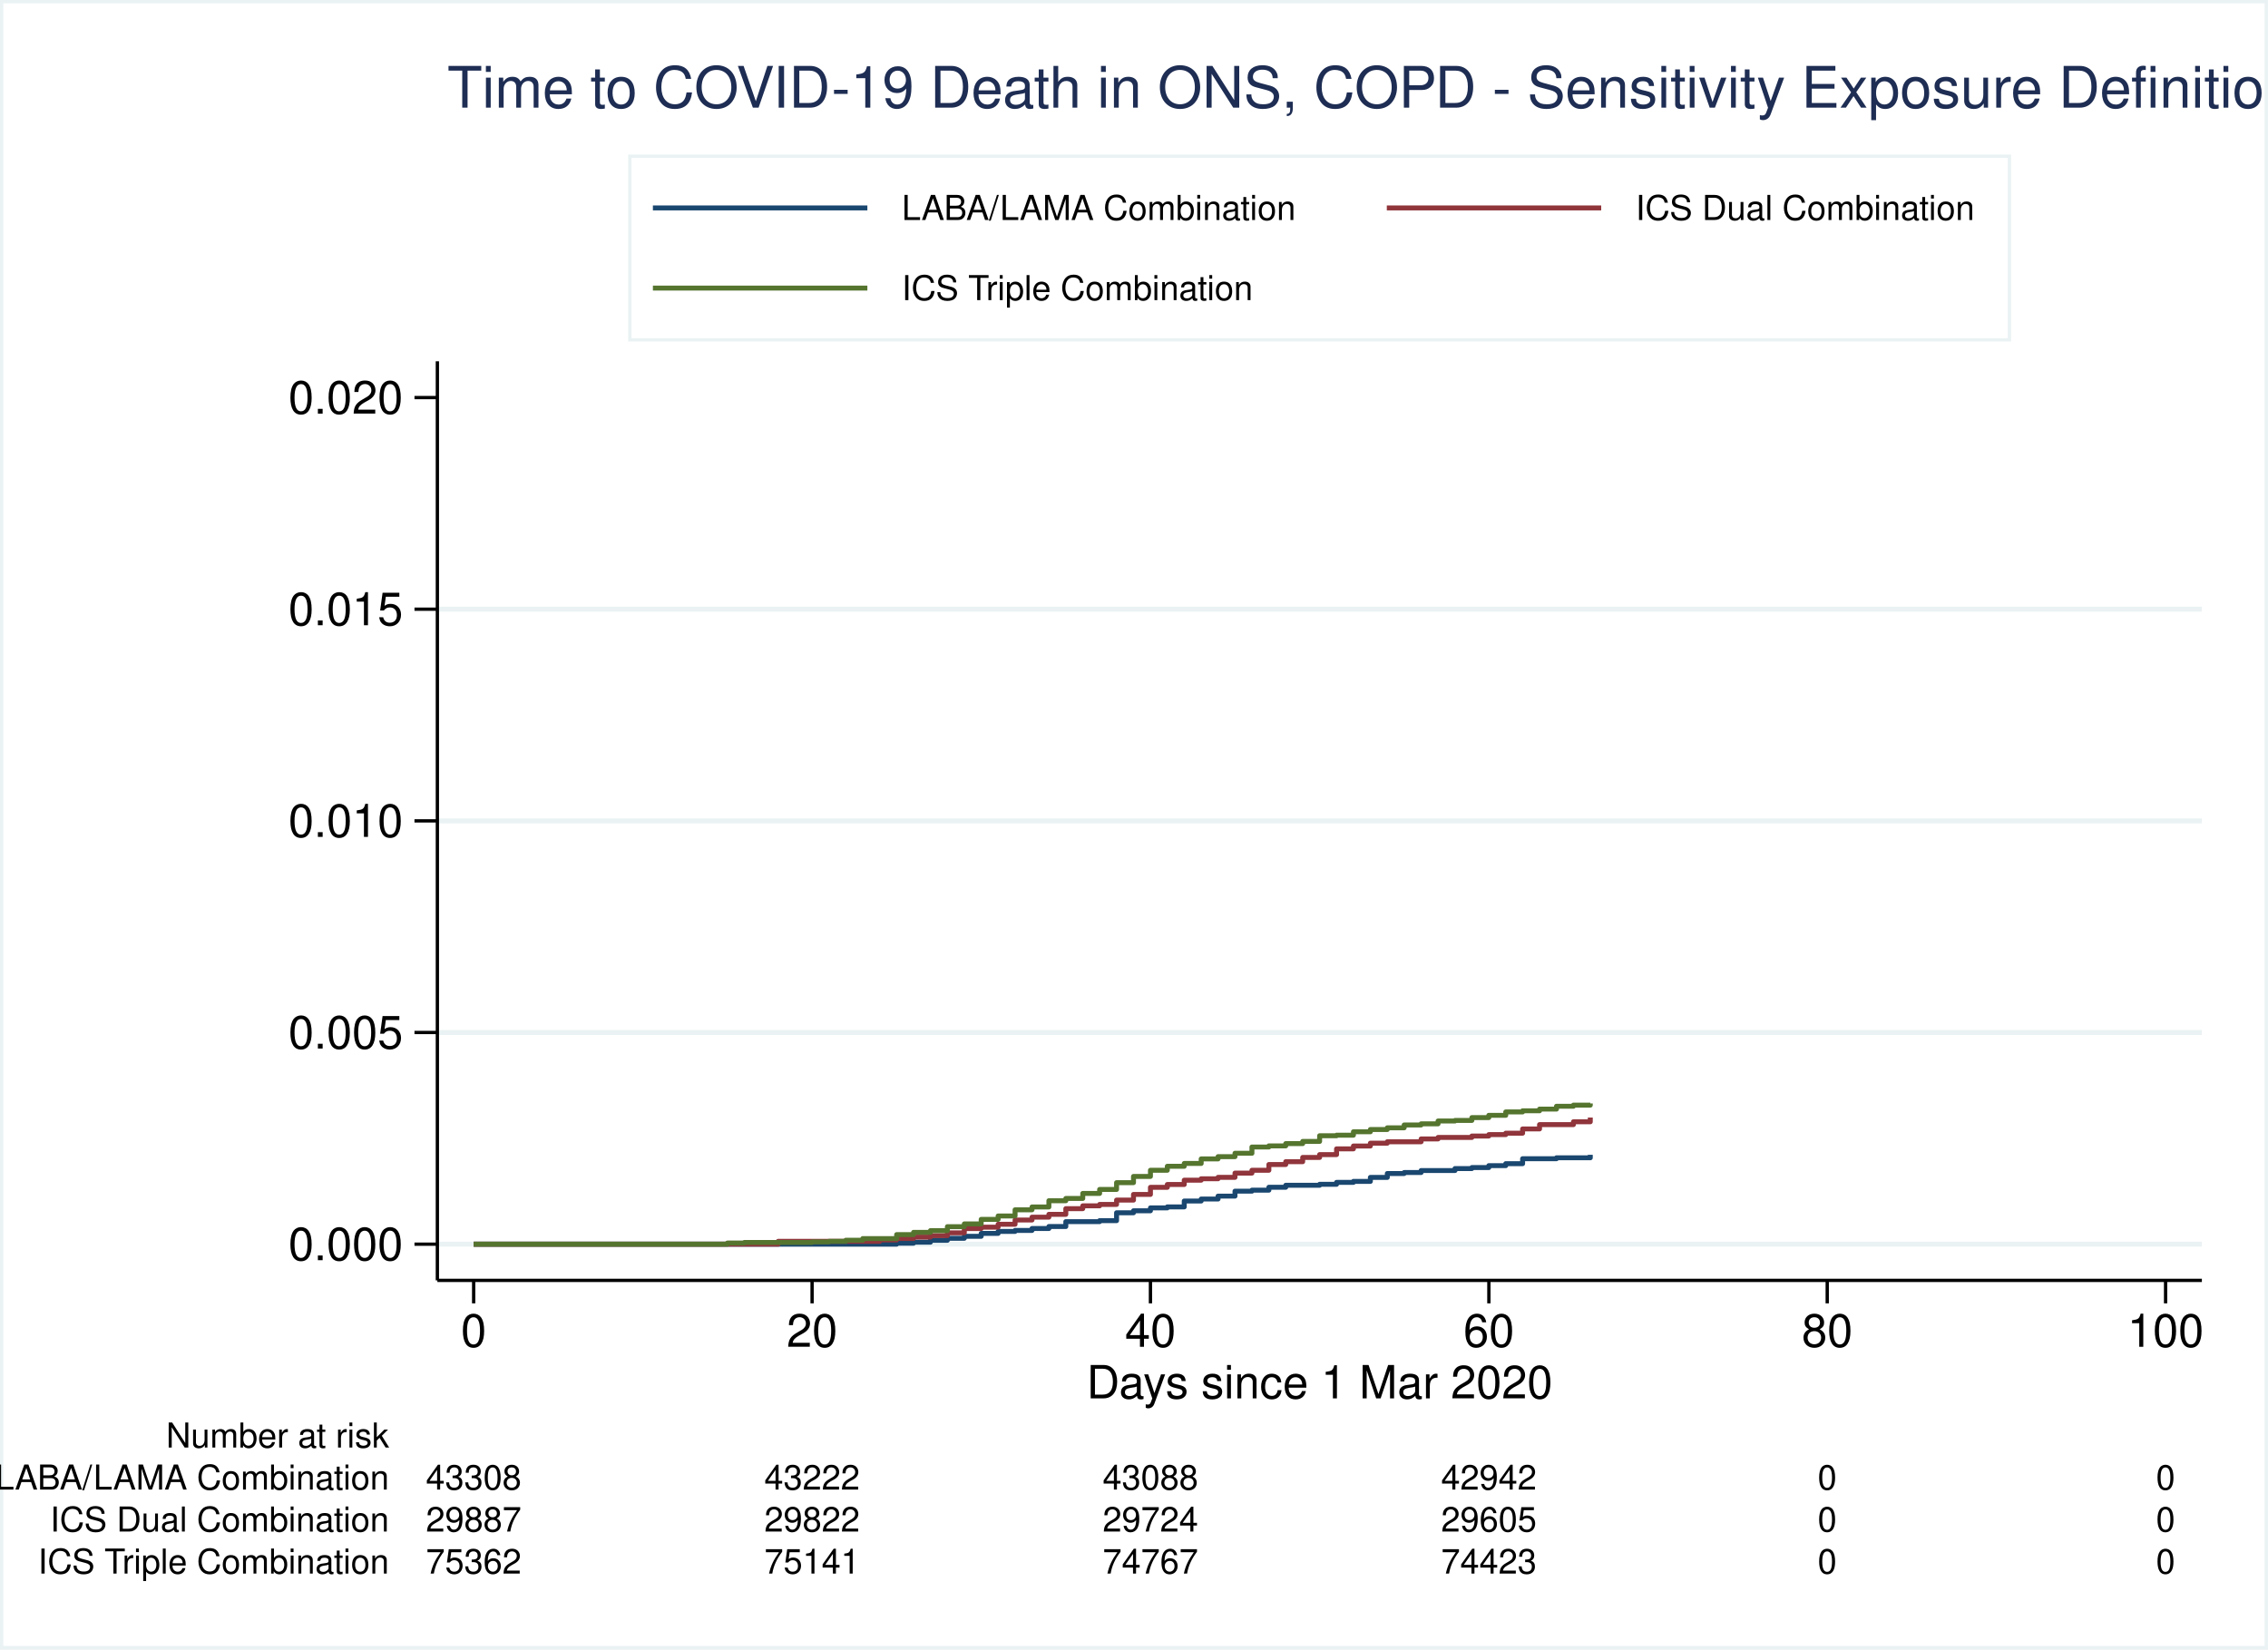
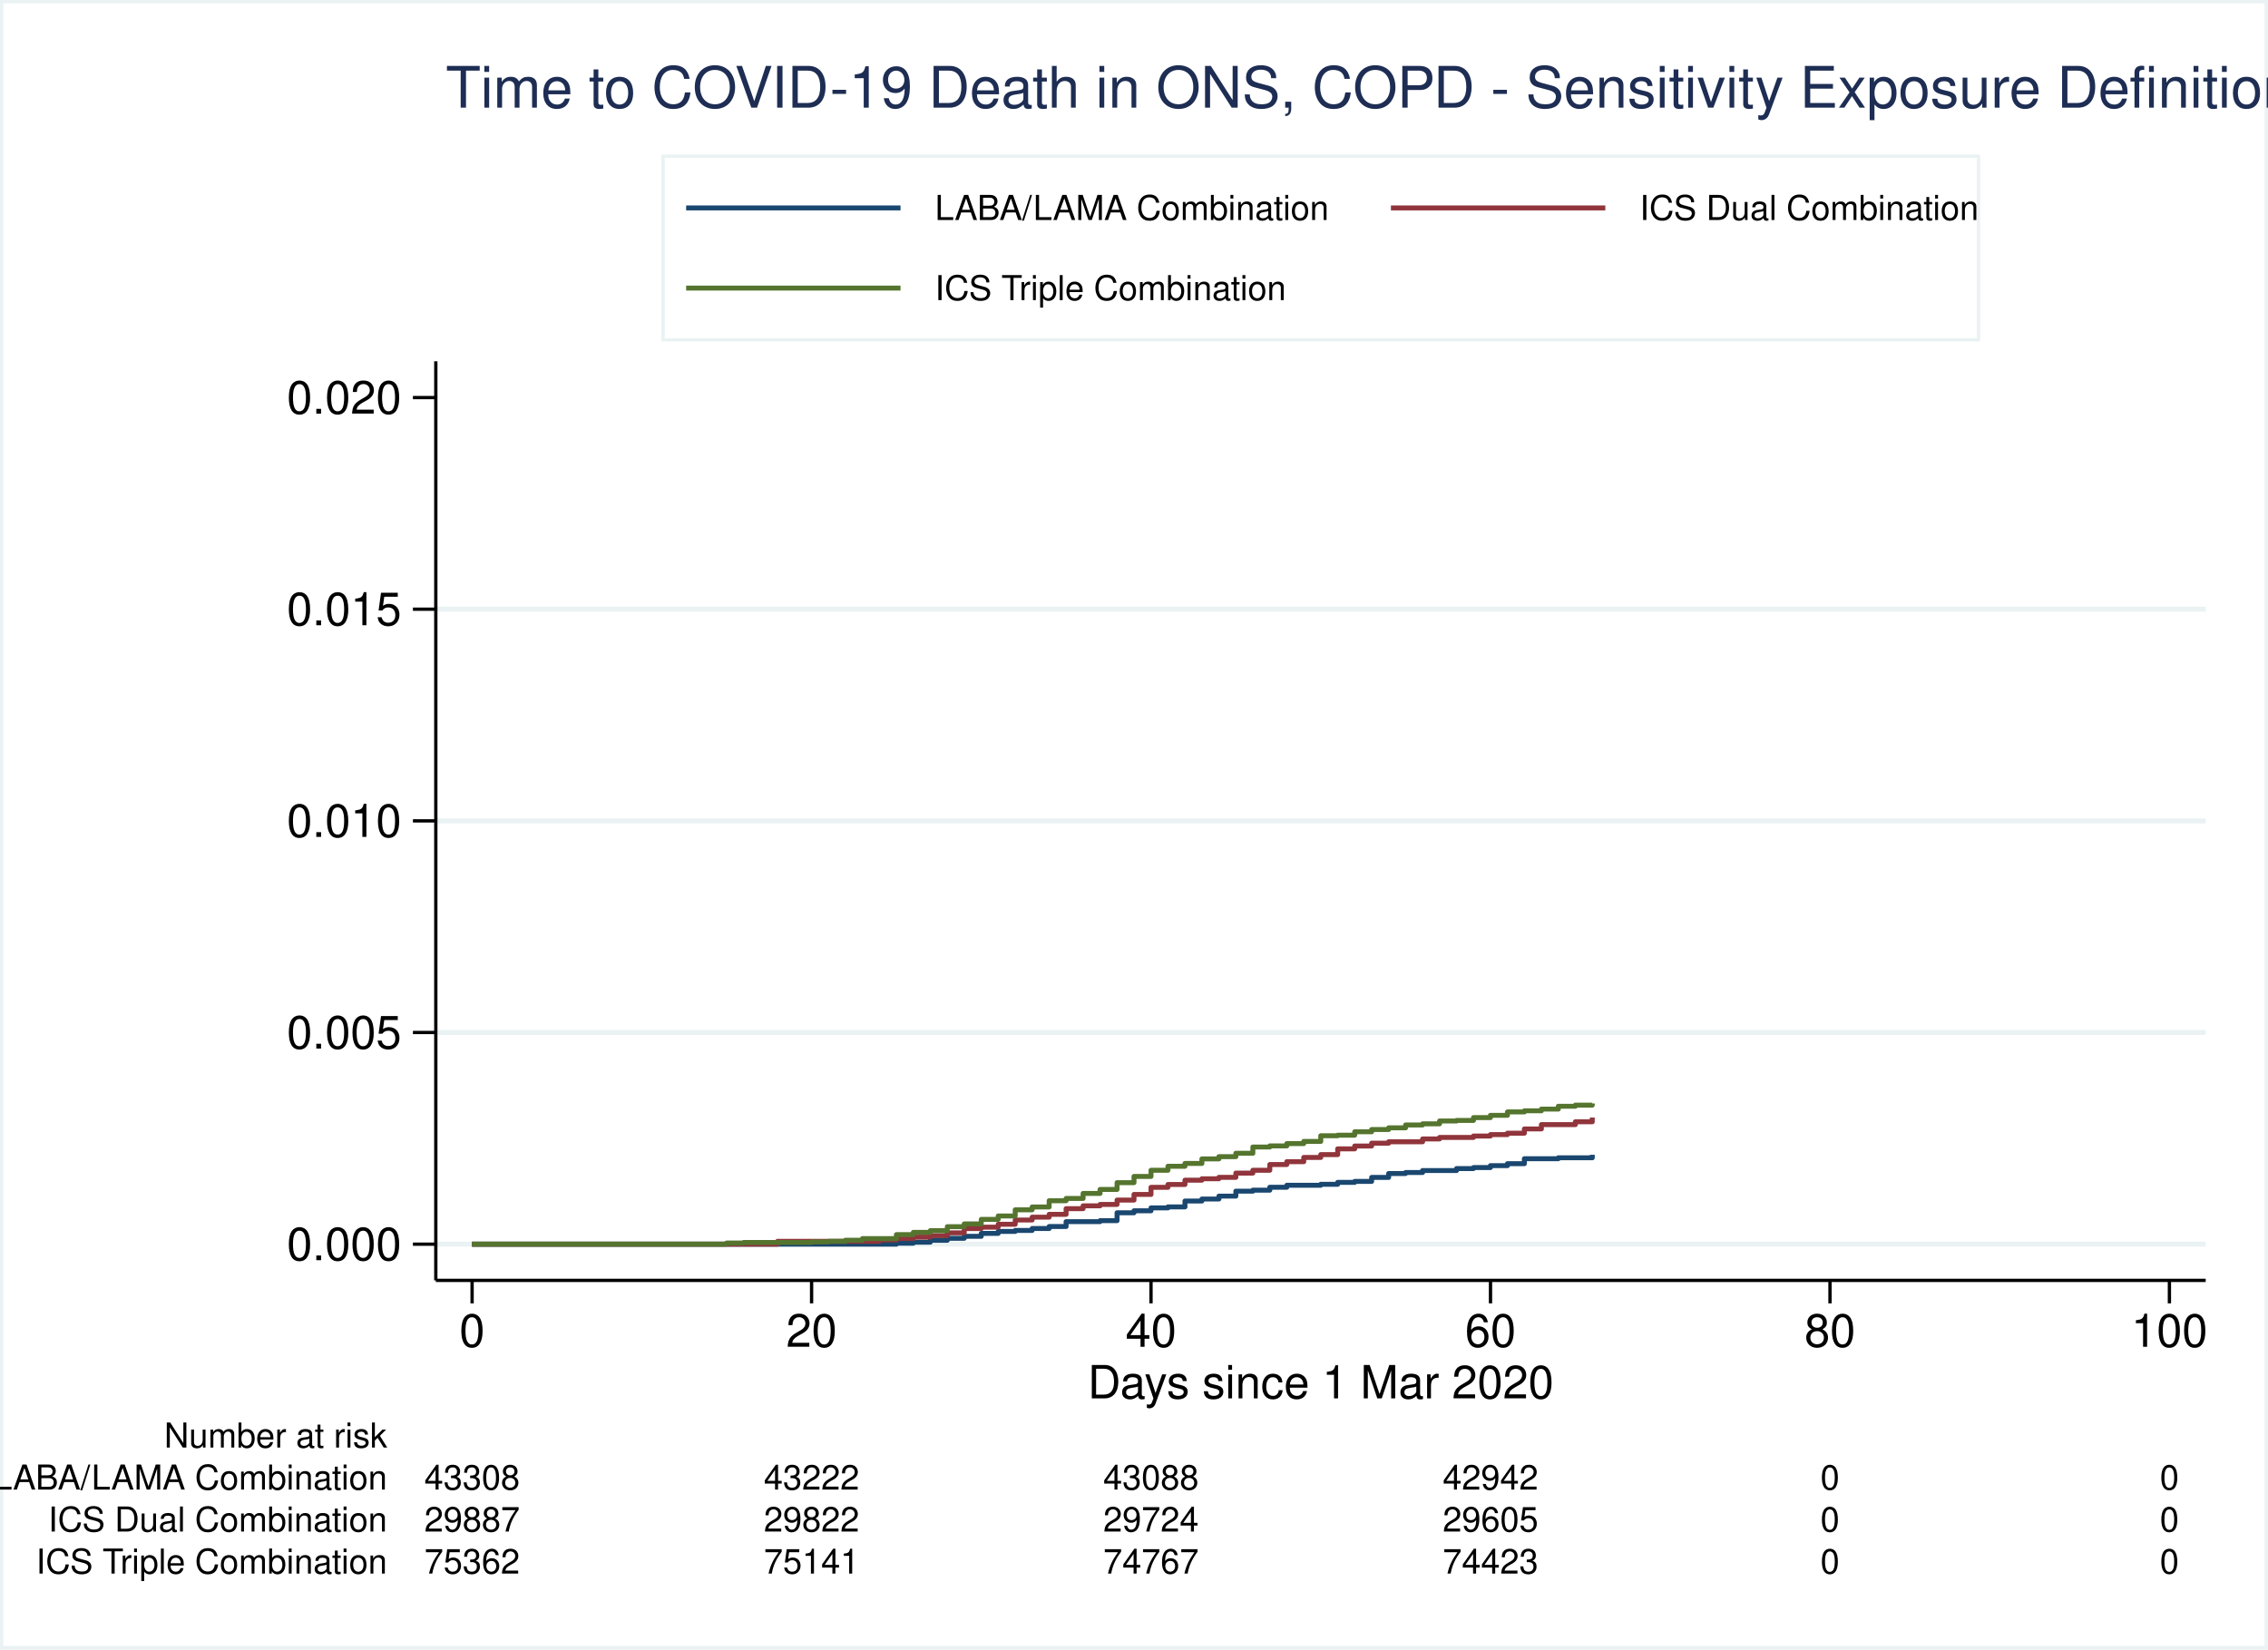
<svg xmlns="http://www.w3.org/2000/svg" version="1.1" width="5.50in" height="4.00in" viewBox="0 0 3960 2880">
  <rect x="0" y="0" width="3960" height="2880" style="fill:#EAF2F3;stroke:none" />
  <rect x="0.00" y="0.00" width="3959.88" height="2880.00" style="fill:#FFFFFF" />
  <rect x="2.88" y="2.88" width="3954.12" height="2874.24" style="fill:none;stroke:#EAF2F3;stroke-width:5.76" />
-   <rect x="763.66" y="630.90" width="3080.88" height="1604.96" style="fill:#FFFFFF" />
-   <rect x="766.54" y="633.78" width="3075.12" height="1599.20" style="fill:none;stroke:#FFFFFF;stroke-width:5.76" />
-   <line x1="763.66" y1="2172.62" x2="3844.54" y2="2172.62" style="stroke:#EAF2F3;stroke-width:8.64" />
-   <line x1="763.66" y1="1802.97" x2="3844.54" y2="1802.97" style="stroke:#EAF2F3;stroke-width:8.64" />
-   <line x1="763.66" y1="1433.44" x2="3844.54" y2="1433.44" style="stroke:#EAF2F3;stroke-width:8.64" />
-   <line x1="763.66" y1="1063.79" x2="3844.54" y2="1063.79" style="stroke:#EAF2F3;stroke-width:8.64" />
-   <path d=" M827.02 2172.62 L827.02 2172.62 L827.02 2172.62 L827.02 2172.62 L827.02 2172.62 L856.47 2172.62 L856.47 2172.62 L886.05 2172.62 L886.05 2172.62 L915.63 2172.62 L915.63 2172.62 L945.20 2172.62 L945.20 2172.62 L974.65 2172.62 L974.65 2172.62 L1004.23 2172.62 L1004.23 2172.62 L1033.81 2172.62 L1033.81 2172.62 L1063.38 2172.62 L1063.38 2172.62 L1092.84 2172.62 L1092.84 2172.62 L1122.41 2172.62 L1122.41 2172.62 L1151.99 2172.62 L1151.99 2172.62 L1181.44 2172.62 L1181.44 2172.62 L1211.02 2172.62 L1211.02 2172.62 L1240.59 2172.62 L1240.59 2172.62 L1270.17 2172.62 L1270.17 2172.62 L1299.62 2172.62 L1299.62 2172.62 L1329.20 2172.62 L1329.20 2172.62 L1358.78 2172.62 L1358.78 2172.62 L1388.23 2172.62 L1388.23 2172.62 L1417.80 2172.62 L1417.80 2172.62 L1447.38 2172.62 L1447.38 2172.62 L1476.96 2172.62 L1476.96 2172.62 L1506.41 2172.62 L1506.41 2172.62 L1535.98 2172.62 L1535.98 2172.62 L1565.56 2172.62 L1565.56 2170.89 L1595.14 2170.89 L1595.14 2169.16 L1624.59 2169.16 L1624.59 2165.82 L1654.17 2165.82 L1654.17 2162.35 L1683.74 2162.35 L1683.74 2158.89 L1713.19 2158.89 L1713.19 2153.81 L1742.77 2153.81 L1742.77 2150.35 L1772.35 2150.35 L1772.35 2148.61 L1801.92 2148.61 L1801.92 2145.27 L1831.38 2145.27 L1831.38 2141.81 L1860.95 2141.81 L1860.95 2133.27 L1890.53 2133.27 L1890.53 2133.27 L1919.98 2133.27 L1919.98 2131.54 L1949.56 2131.54 L1949.56 2117.80 L1979.13 2117.80 L1979.13 2114.33 L2008.71 2114.33 L2008.71 2109.26 L2038.16 2109.26 L2038.16 2107.53 L2067.74 2107.53 L2067.74 2097.26 L2097.32 2097.26 L2097.32 2093.79 L2126.77 2093.79 L2126.77 2088.72 L2156.34 2088.72 L2156.34 2080.06 L2185.92 2080.06 L2185.92 2078.32 L2215.50 2078.32 L2215.50 2073.25 L2244.95 2073.25 L2244.95 2069.78 L2274.53 2069.78 L2274.53 2069.78 L2304.10 2069.78 L2304.10 2068.05 L2333.68 2068.05 L2333.68 2064.71 L2363.13 2064.71 L2363.13 2062.98 L2392.71 2062.98 L2392.71 2056.05 L2422.28 2056.05 L2422.28 2049.24 L2451.74 2049.24 L2451.74 2047.51 L2481.31 2047.51 L2481.31 2044.04 L2510.89 2044.04 L2510.89 2044.04 L2540.46 2044.04 L2540.46 2040.58 L2569.92 2040.58 L2569.92 2038.84 L2599.49 2038.84 L2599.49 2035.50 L2629.07 2035.50 L2629.07 2032.04 L2658.52 2032.04 L2658.52 2023.38 L2688.10 2023.38 L2688.10 2023.38 L2717.67 2023.38 L2717.67 2021.77 L2747.25 2021.77 L2747.25 2021.77 L2776.70 2021.77 L2776.70 2016.57" stroke-linejoin="round" style="fill:none;stroke:#1A476F;stroke-width:8.64" />
-   <path d=" M827.02 2172.62 L827.02 2172.62 L827.02 2172.62 L827.02 2172.62 L827.02 2172.62 L856.47 2172.62 L856.47 2172.62 L915.63 2172.62 L915.63 2172.62 L945.20 2172.62 L945.20 2172.62 L974.65 2172.62 L974.65 2172.62 L1004.23 2172.62 L1004.23 2172.62 L1033.81 2172.62 L1033.81 2172.62 L1063.38 2172.62 L1063.38 2172.62 L1092.84 2172.62 L1092.84 2172.62 L1122.41 2172.62 L1122.41 2172.62 L1151.99 2172.62 L1151.99 2172.62 L1181.44 2172.62 L1181.44 2172.62 L1211.02 2172.62 L1211.02 2172.62 L1240.59 2172.62 L1240.59 2172.62 L1270.17 2172.62 L1270.17 2172.62 L1299.62 2172.62 L1299.62 2172.62 L1329.20 2172.62 L1329.20 2172.62 L1358.78 2172.62 L1358.78 2167.67 L1388.23 2167.67 L1388.23 2167.67 L1417.80 2167.67 L1417.80 2167.67 L1447.38 2167.67 L1447.38 2167.67 L1476.96 2167.67 L1476.96 2167.67 L1506.41 2167.67 L1506.41 2167.67 L1535.98 2167.67 L1535.98 2165.20 L1565.56 2165.20 L1565.56 2162.72 L1595.14 2162.72 L1595.14 2160.25 L1624.59 2160.25 L1624.59 2157.77 L1654.17 2157.77 L1654.17 2152.82 L1683.74 2152.82 L1683.74 2145.40 L1713.19 2145.40 L1713.19 2142.92 L1742.77 2142.92 L1742.77 2137.85 L1772.35 2137.85 L1772.35 2130.42 L1801.92 2130.42 L1801.92 2125.47 L1831.38 2125.47 L1831.38 2120.52 L1860.95 2120.52 L1860.95 2110.62 L1890.53 2110.62 L1890.53 2105.67 L1919.98 2105.67 L1919.98 2103.20 L1949.56 2103.20 L1949.56 2095.65 L1979.13 2095.65 L1979.13 2085.75 L2008.71 2085.75 L2008.71 2073.37 L2038.16 2073.37 L2038.16 2068.42 L2067.74 2068.42 L2067.74 2060.87 L2097.32 2060.87 L2097.32 2058.40 L2126.77 2058.40 L2126.77 2055.92 L2156.34 2055.92 L2156.34 2048.50 L2185.92 2048.50 L2185.92 2043.55 L2215.50 2043.55 L2215.50 2033.52 L2244.95 2033.52 L2244.95 2028.57 L2274.53 2028.57 L2274.53 2021.15 L2304.10 2021.15 L2304.10 2016.20 L2333.68 2016.20 L2333.68 2006.17 L2363.13 2006.17 L2363.13 2001.22 L2392.71 2001.22 L2392.71 1996.27 L2422.28 1996.27 L2422.28 1993.80 L2451.74 1993.80 L2451.74 1993.80 L2481.31 1993.80 L2481.31 1988.85 L2510.89 1988.85 L2510.89 1986.25 L2540.46 1986.25 L2540.46 1986.25 L2569.92 1986.25 L2569.92 1983.77 L2599.49 1983.77 L2599.49 1981.30 L2629.07 1981.30 L2629.07 1978.82 L2658.52 1978.82 L2658.52 1971.40 L2688.10 1971.40 L2688.10 1963.85 L2717.67 1963.85 L2717.67 1963.85 L2747.25 1963.85 L2747.25 1958.90 L2776.70 1958.90 L2776.70 1951.47" stroke-linejoin="round" style="fill:none;stroke:#90353B;stroke-width:8.64" />
-   <path d=" M827.02 2172.62 L827.02 2172.62 L827.02 2172.62 L827.02 2172.62 L827.02 2172.62 L856.47 2172.62 L856.47 2172.62 L886.05 2172.62 L886.05 2172.62 L915.63 2172.62 L915.63 2172.62 L945.20 2172.62 L945.20 2172.62 L974.65 2172.62 L974.65 2172.62 L1004.23 2172.62 L1004.23 2172.62 L1033.81 2172.62 L1033.81 2172.62 L1063.38 2172.62 L1063.38 2172.62 L1092.84 2172.62 L1092.84 2172.62 L1122.41 2172.62 L1122.41 2172.62 L1151.99 2172.62 L1151.99 2172.62 L1181.44 2172.62 L1181.44 2172.62 L1211.02 2172.62 L1211.02 2172.62 L1240.59 2172.62 L1240.59 2172.62 L1270.17 2172.62 L1270.17 2170.64 L1299.62 2170.64 L1299.62 2169.65 L1329.20 2169.65 L1329.20 2169.65 L1358.78 2169.65 L1358.78 2169.65 L1388.23 2169.65 L1388.23 2169.65 L1417.80 2169.65 L1417.80 2168.66 L1447.38 2168.66 L1447.38 2167.67 L1476.96 2167.67 L1476.96 2165.69 L1506.41 2165.69 L1506.41 2162.85 L1535.98 2162.85 L1535.98 2162.85 L1565.56 2162.85 L1565.56 2155.92 L1595.14 2155.92 L1595.14 2151.96 L1624.59 2151.96 L1624.59 2148.99 L1654.17 2148.99 L1654.17 2142.06 L1683.74 2142.06 L1683.74 2137.23 L1713.19 2137.23 L1713.19 2129.31 L1742.77 2129.31 L1742.77 2123.37 L1772.35 2123.37 L1772.35 2112.60 L1801.92 2112.60 L1801.92 2107.65 L1831.38 2107.65 L1831.38 2096.76 L1860.95 2096.76 L1860.95 2092.80 L1890.53 2092.80 L1890.53 2084.02 L1919.98 2084.02 L1919.98 2077.08 L1949.56 2077.08 L1949.56 2065.20 L1979.13 2065.20 L1979.13 2054.31 L2008.71 2054.31 L2008.71 2043.55 L2038.16 2043.55 L2038.16 2036.62 L2067.74 2036.62 L2067.74 2031.67 L2097.32 2031.67 L2097.32 2023.75 L2126.77 2023.75 L2126.77 2019.79 L2156.34 2019.79 L2156.34 2013.85 L2185.92 2013.85 L2185.92 2002.96 L2215.50 2002.96 L2215.50 2000.98 L2244.95 2000.98 L2244.95 1997.02 L2274.53 1997.02 L2274.53 1993.18 L2304.10 1993.18 L2304.10 1983.28 L2333.68 1983.28 L2333.68 1982.29 L2363.13 1982.29 L2363.13 1976.35 L2392.71 1976.35 L2392.71 1972.39 L2422.28 1972.39 L2422.28 1969.42 L2451.74 1969.42 L2451.74 1964.47 L2481.31 1964.47 L2481.31 1962.49 L2510.89 1962.49 L2510.89 1957.54 L2540.46 1957.54 L2540.46 1956.55 L2569.92 1956.55 L2569.92 1951.60 L2599.49 1951.60 L2599.49 1947.64 L2629.07 1947.64 L2629.07 1941.70 L2658.52 1941.70 L2658.52 1939.72 L2688.10 1939.72 L2688.10 1936.75 L2717.67 1936.75 L2717.67 1931.80 L2747.25 1931.80 L2747.25 1929.82 L2776.70 1929.82 L2776.70 1926.85" stroke-linejoin="round" style="fill:none;stroke:#55752F;stroke-width:8.64" />
-   <line x1="763.66" y1="2235.86" x2="763.66" y2="630.90" style="stroke:#000000;stroke-width:5.76" />
-   <line x1="763.66" y1="2172.62" x2="723.69" y2="2172.62" style="stroke:#000000;stroke-width:5.76" />
-   <text x="703.64" y="2200.63" style="font-family:'Helvetica';font-size:79.94px;fill:#000000" text-anchor="end">0.000</text>
-   <line x1="763.66" y1="1802.97" x2="723.69" y2="1802.97" style="stroke:#000000;stroke-width:5.76" />
-   <text x="703.64" y="1830.98" style="font-family:'Helvetica';font-size:79.94px;fill:#000000" text-anchor="end">0.005</text>
-   <line x1="763.66" y1="1433.44" x2="723.69" y2="1433.44" style="stroke:#000000;stroke-width:5.76" />
-   <text x="703.64" y="1461.45" style="font-family:'Helvetica';font-size:79.94px;fill:#000000" text-anchor="end">0.010</text>
-   <line x1="763.66" y1="1063.79" x2="723.69" y2="1063.79" style="stroke:#000000;stroke-width:5.76" />
-   <text x="703.64" y="1091.80" style="font-family:'Helvetica';font-size:79.94px;fill:#000000" text-anchor="end">0.015</text>
-   <line x1="763.66" y1="694.26" x2="723.69" y2="694.26" style="stroke:#000000;stroke-width:5.76" />
-   <text x="703.64" y="722.27" style="font-family:'Helvetica';font-size:79.94px;fill:#000000" text-anchor="end">0.020</text>
-   <text x="827.02" y="2747.83" style="font-family:'Helvetica';font-size:60.02px;fill:#000000" text-anchor="middle">75362</text>
-   <text x="1417.93" y="2747.83" style="font-family:'Helvetica';font-size:60.02px;fill:#000000" text-anchor="middle">75141</text>
-   <text x="2008.71" y="2747.83" style="font-family:'Helvetica';font-size:60.02px;fill:#000000" text-anchor="middle">74767</text>
-   <text x="2599.62" y="2747.83" style="font-family:'Helvetica';font-size:60.02px;fill:#000000" text-anchor="middle">74423</text>
-   <text x="3190.40" y="2747.83" style="font-family:'Helvetica';font-size:60.02px;fill:#000000" text-anchor="middle">0</text>
-   <text x="3781.18" y="2747.83" style="font-family:'Helvetica';font-size:60.02px;fill:#000000" text-anchor="middle">0</text>
-   <text x="679.39" y="2747.83" style="font-family:'Helvetica';font-size:60.02px;fill:#000000" text-anchor="end">ICS Triple Combination</text>
-   <text x="827.02" y="2674.44" style="font-family:'Helvetica';font-size:60.02px;fill:#000000" text-anchor="middle">29887</text>
-   <text x="1417.93" y="2674.44" style="font-family:'Helvetica';font-size:60.02px;fill:#000000" text-anchor="middle">29822</text>
-   <text x="2008.71" y="2674.44" style="font-family:'Helvetica';font-size:60.02px;fill:#000000" text-anchor="middle">29724</text>
-   <text x="2599.62" y="2674.44" style="font-family:'Helvetica';font-size:60.02px;fill:#000000" text-anchor="middle">29605</text>
-   <text x="3190.40" y="2674.44" style="font-family:'Helvetica';font-size:60.02px;fill:#000000" text-anchor="middle">0</text>
-   <text x="3781.18" y="2674.44" style="font-family:'Helvetica';font-size:60.02px;fill:#000000" text-anchor="middle">0</text>
-   <text x="679.39" y="2674.44" style="font-family:'Helvetica';font-size:60.02px;fill:#000000" text-anchor="end">ICS Dual Combination</text>
-   <text x="827.02" y="2601.18" style="font-family:'Helvetica';font-size:60.02px;fill:#000000" text-anchor="middle">43308</text>
-   <text x="1417.93" y="2601.18" style="font-family:'Helvetica';font-size:60.02px;fill:#000000" text-anchor="middle">43222</text>
-   <text x="2008.71" y="2601.18" style="font-family:'Helvetica';font-size:60.02px;fill:#000000" text-anchor="middle">43088</text>
-   <text x="2599.62" y="2601.18" style="font-family:'Helvetica';font-size:60.02px;fill:#000000" text-anchor="middle">42942</text>
-   <text x="3190.40" y="2601.18" style="font-family:'Helvetica';font-size:60.02px;fill:#000000" text-anchor="middle">0</text>
-   <text x="3781.18" y="2601.18" style="font-family:'Helvetica';font-size:60.02px;fill:#000000" text-anchor="middle">0</text>
-   <text x="679.39" y="2601.18" style="font-family:'Helvetica';font-size:60.02px;fill:#000000" text-anchor="end">LABA/LAMA Combination</text>
-   <text x="679.39" y="2527.80" style="font-family:'Helvetica';font-size:60.02px;fill:#000000" text-anchor="end">Number at risk</text>
-   <line x1="763.66" y1="2235.86" x2="3844.54" y2="2235.86" style="stroke:#000000;stroke-width:5.76" />
-   <line x1="827.02" y1="2235.86" x2="827.02" y2="2275.96" style="stroke:#000000;stroke-width:5.76" />
-   <text x="827.02" y="2351.78" style="font-family:'Helvetica';font-size:79.94px;fill:#000000" text-anchor="middle">0</text>
-   <line x1="1417.93" y1="2235.86" x2="1417.93" y2="2275.96" style="stroke:#000000;stroke-width:5.76" />
-   <text x="1417.93" y="2351.78" style="font-family:'Helvetica';font-size:79.94px;fill:#000000" text-anchor="middle">20</text>
-   <line x1="2008.71" y1="2235.86" x2="2008.71" y2="2275.96" style="stroke:#000000;stroke-width:5.76" />
-   <text x="2008.71" y="2351.78" style="font-family:'Helvetica';font-size:79.94px;fill:#000000" text-anchor="middle">40</text>
-   <line x1="2599.62" y1="2235.86" x2="2599.62" y2="2275.96" style="stroke:#000000;stroke-width:5.76" />
-   <text x="2599.62" y="2351.78" style="font-family:'Helvetica';font-size:79.94px;fill:#000000" text-anchor="middle">60</text>
-   <line x1="3190.40" y1="2235.86" x2="3190.40" y2="2275.96" style="stroke:#000000;stroke-width:5.76" />
-   <text x="3190.40" y="2351.78" style="font-family:'Helvetica';font-size:79.94px;fill:#000000" text-anchor="middle">80</text>
-   <line x1="3781.18" y1="2235.86" x2="3781.18" y2="2275.96" style="stroke:#000000;stroke-width:5.76" />
-   <text x="3781.18" y="2351.78" style="font-family:'Helvetica';font-size:79.94px;fill:#000000" text-anchor="middle">100</text>
-   <text x="2304.10" y="2441.87" style="font-family:'Helvetica';font-size:79.94px;fill:#000000" text-anchor="middle">Days since 1 Mar 2020</text>
-   <rect x="1096.80" y="269.91" width="2414.61" height="326.46" style="fill:#FFFFFF" />
-   <rect x="1099.68" y="272.79" width="2408.85" height="320.70" style="fill:none;stroke:#EAF2F3;stroke-width:5.76" />
-   <line x1="1139.98" y1="363.09" x2="1514.45" y2="363.09" style="stroke:#1A476F;stroke-width:8.64" />
-   <line x1="2421.42" y1="363.09" x2="2795.76" y2="363.09" style="stroke:#90353B;stroke-width:8.64" />
-   <line x1="1139.98" y1="503.06" x2="1514.45" y2="503.06" style="stroke:#55752F;stroke-width:8.64" />
-   <text x="1574.47" y="384.13" style="font-family:'Helvetica';font-size:60.02px;fill:#000000">LABA/LAMA Combination</text>
-   <text x="2855.78" y="384.13" style="font-family:'Helvetica';font-size:60.02px;fill:#000000">ICS Dual Combination</text>
-   <text x="1574.47" y="524.10" style="font-family:'Helvetica';font-size:60.02px;fill:#000000">ICS Triple Combination</text>
-   <text x="780.99" y="187.99" style="font-family:'Helvetica';font-size:99.99px;fill:#1E2D53">Time to COVID-19 Death in ONS, COPD - Sensitivity Exposure Definition population</text>
+   <rect x="760.94" y="630.90" width="3090.28" height="1604.96" style="fill:#FFFFFF" />
+   <rect x="763.82" y="633.78" width="3084.53" height="1599.20" style="fill:none;stroke:#FFFFFF;stroke-width:5.76" />
+   <line x1="760.94" y1="2172.62" x2="3851.22" y2="2172.62" style="stroke:#EAF2F3;stroke-width:8.64" />
+   <line x1="760.94" y1="1802.97" x2="3851.22" y2="1802.97" style="stroke:#EAF2F3;stroke-width:8.64" />
+   <line x1="760.94" y1="1433.44" x2="3851.22" y2="1433.44" style="stroke:#EAF2F3;stroke-width:8.64" />
+   <line x1="760.94" y1="1063.79" x2="3851.22" y2="1063.79" style="stroke:#EAF2F3;stroke-width:8.64" />
+   <path d=" M824.17 2172.62 L824.17 2172.62 L824.17 2172.62 L824.17 2172.62 L824.17 2172.62 L853.88 2172.62 L853.88 2172.62 L883.45 2172.62 L883.45 2172.62 L913.15 2172.62 L913.15 2172.62 L942.73 2172.62 L942.73 2172.62 L972.43 2172.62 L972.43 2172.62 L1002.00 2172.62 L1002.00 2172.62 L1031.70 2172.62 L1031.70 2172.62 L1061.28 2172.62 L1061.28 2172.62 L1090.98 2172.62 L1090.98 2172.62 L1120.56 2172.62 L1120.56 2172.62 L1150.26 2172.62 L1150.26 2172.62 L1179.83 2172.62 L1179.83 2172.62 L1209.53 2172.62 L1209.53 2172.62 L1239.11 2172.62 L1239.11 2172.62 L1268.81 2172.62 L1268.81 2172.62 L1298.38 2172.62 L1298.38 2172.62 L1328.09 2172.62 L1328.09 2172.62 L1357.66 2172.62 L1357.66 2172.62 L1387.36 2172.62 L1387.36 2172.62 L1416.94 2172.62 L1416.94 2172.62 L1446.64 2172.62 L1446.64 2172.62 L1476.21 2172.62 L1476.21 2172.62 L1505.91 2172.62 L1505.91 2172.62 L1535.49 2172.62 L1535.49 2172.62 L1565.19 2172.62 L1565.19 2170.89 L1594.77 2170.89 L1594.77 2169.16 L1624.34 2169.16 L1624.34 2165.82 L1654.04 2165.82 L1654.04 2162.35 L1683.62 2162.35 L1683.62 2158.89 L1713.32 2158.89 L1713.32 2153.81 L1742.89 2153.81 L1742.89 2150.35 L1772.60 2150.35 L1772.60 2148.61 L1802.17 2148.61 L1802.17 2145.27 L1831.87 2145.27 L1831.87 2141.81 L1861.45 2141.81 L1861.45 2133.27 L1891.15 2133.27 L1891.15 2133.27 L1920.72 2133.27 L1920.72 2131.54 L1950.42 2131.54 L1950.42 2117.80 L1980.00 2117.80 L1980.00 2114.33 L2009.70 2114.33 L2009.70 2109.26 L2039.28 2109.26 L2039.28 2107.53 L2068.98 2107.53 L2068.98 2097.26 L2098.55 2097.26 L2098.55 2093.79 L2128.25 2093.79 L2128.25 2088.72 L2157.83 2088.72 L2157.83 2080.06 L2187.53 2080.06 L2187.53 2078.32 L2217.11 2078.32 L2217.11 2073.25 L2246.80 2073.25 L2246.80 2069.78 L2276.38 2069.78 L2276.38 2069.78 L2306.08 2069.78 L2306.08 2068.05 L2335.66 2068.05 L2335.66 2064.71 L2365.36 2064.71 L2365.36 2062.98 L2394.93 2062.98 L2394.93 2056.05 L2424.63 2056.05 L2424.63 2049.24 L2454.21 2049.24 L2454.21 2047.51 L2483.91 2047.51 L2483.91 2044.04 L2513.49 2044.04 L2513.49 2044.04 L2543.19 2044.04 L2543.19 2040.58 L2572.76 2040.58 L2572.76 2038.84 L2602.34 2038.84 L2602.34 2035.50 L2632.04 2035.50 L2632.04 2032.04 L2661.61 2032.04 L2661.61 2023.38 L2691.32 2023.38 L2691.32 2023.38 L2720.89 2023.38 L2720.89 2021.77 L2750.59 2021.77 L2750.59 2021.77 L2780.17 2021.77 L2780.17 2016.57" stroke-linejoin="round" style="fill:none;stroke:#1A476F;stroke-width:8.64" />
+   <path d=" M824.17 2172.62 L824.17 2172.62 L824.17 2172.62 L824.17 2172.62 L824.17 2172.62 L853.88 2172.62 L853.88 2172.62 L913.15 2172.62 L913.15 2172.62 L942.73 2172.62 L942.73 2172.62 L972.43 2172.62 L972.43 2172.62 L1002.00 2172.62 L1002.00 2172.62 L1031.70 2172.62 L1031.70 2172.62 L1061.28 2172.62 L1061.28 2172.62 L1090.98 2172.62 L1090.98 2172.62 L1120.56 2172.62 L1120.56 2172.62 L1150.26 2172.62 L1150.26 2172.62 L1179.83 2172.62 L1179.83 2172.62 L1209.53 2172.62 L1209.53 2172.62 L1239.11 2172.62 L1239.11 2172.62 L1268.81 2172.62 L1268.81 2172.62 L1298.38 2172.62 L1298.38 2172.62 L1328.09 2172.62 L1328.09 2172.62 L1357.66 2172.62 L1357.66 2167.67 L1387.36 2167.67 L1387.36 2167.67 L1416.94 2167.67 L1416.94 2167.67 L1446.64 2167.67 L1446.64 2167.67 L1476.21 2167.67 L1476.21 2167.67 L1505.91 2167.67 L1505.91 2167.67 L1535.49 2167.67 L1535.49 2165.20 L1565.19 2165.20 L1565.19 2162.72 L1594.77 2162.72 L1594.77 2160.25 L1624.34 2160.25 L1624.34 2157.77 L1654.04 2157.77 L1654.04 2152.82 L1683.62 2152.82 L1683.62 2145.40 L1713.32 2145.40 L1713.32 2142.92 L1742.89 2142.92 L1742.89 2137.85 L1772.60 2137.85 L1772.60 2130.42 L1802.17 2130.42 L1802.17 2125.47 L1831.87 2125.47 L1831.87 2120.52 L1861.45 2120.52 L1861.45 2110.62 L1891.15 2110.62 L1891.15 2105.67 L1920.72 2105.67 L1920.72 2103.20 L1950.42 2103.20 L1950.42 2095.65 L1980.00 2095.65 L1980.00 2085.75 L2009.70 2085.75 L2009.70 2073.37 L2039.28 2073.37 L2039.28 2068.42 L2068.98 2068.42 L2068.98 2060.87 L2098.55 2060.87 L2098.55 2058.40 L2128.25 2058.40 L2128.25 2055.92 L2157.83 2055.92 L2157.83 2048.50 L2187.53 2048.50 L2187.53 2043.55 L2217.11 2043.55 L2217.11 2033.52 L2246.80 2033.52 L2246.80 2028.57 L2276.38 2028.57 L2276.38 2021.15 L2306.08 2021.15 L2306.08 2016.20 L2335.66 2016.20 L2335.66 2006.17 L2365.36 2006.17 L2365.36 2001.22 L2394.93 2001.22 L2394.93 1996.27 L2424.63 1996.27 L2424.63 1993.80 L2454.21 1993.80 L2454.21 1993.80 L2483.91 1993.80 L2483.91 1988.85 L2513.49 1988.85 L2513.49 1986.25 L2543.19 1986.25 L2543.19 1986.25 L2572.76 1986.25 L2572.76 1983.77 L2602.34 1983.77 L2602.34 1981.30 L2632.04 1981.30 L2632.04 1978.82 L2661.61 1978.82 L2661.61 1971.40 L2691.32 1971.40 L2691.32 1963.85 L2720.89 1963.85 L2720.89 1963.85 L2750.59 1963.85 L2750.59 1958.90 L2780.17 1958.90 L2780.17 1951.47" stroke-linejoin="round" style="fill:none;stroke:#90353B;stroke-width:8.64" />
+   <path d=" M824.17 2172.62 L824.17 2172.62 L824.17 2172.62 L824.17 2172.62 L824.17 2172.62 L853.88 2172.62 L853.88 2172.62 L883.45 2172.62 L883.45 2172.62 L913.15 2172.62 L913.15 2172.62 L942.73 2172.62 L942.73 2172.62 L972.43 2172.62 L972.43 2172.62 L1002.00 2172.62 L1002.00 2172.62 L1031.70 2172.62 L1031.70 2172.62 L1061.28 2172.62 L1061.28 2172.62 L1090.98 2172.62 L1090.98 2172.62 L1120.56 2172.62 L1120.56 2172.62 L1150.26 2172.62 L1150.26 2172.62 L1179.83 2172.62 L1179.83 2172.62 L1209.53 2172.62 L1209.53 2172.62 L1239.11 2172.62 L1239.11 2172.62 L1268.81 2172.62 L1268.81 2170.64 L1298.38 2170.64 L1298.38 2169.65 L1328.09 2169.65 L1328.09 2169.65 L1357.66 2169.65 L1357.66 2169.65 L1387.36 2169.65 L1387.36 2169.65 L1416.94 2169.65 L1416.94 2168.66 L1446.64 2168.66 L1446.64 2167.67 L1476.21 2167.67 L1476.21 2165.69 L1505.91 2165.69 L1505.91 2162.85 L1535.49 2162.85 L1535.49 2162.85 L1565.19 2162.85 L1565.19 2155.92 L1594.77 2155.92 L1594.77 2151.96 L1624.34 2151.96 L1624.34 2148.99 L1654.04 2148.99 L1654.04 2142.06 L1683.62 2142.06 L1683.62 2137.23 L1713.32 2137.23 L1713.32 2129.31 L1742.89 2129.31 L1742.89 2123.37 L1772.60 2123.37 L1772.60 2112.60 L1802.17 2112.60 L1802.17 2107.65 L1831.87 2107.65 L1831.87 2096.76 L1861.45 2096.76 L1861.45 2092.80 L1891.15 2092.80 L1891.15 2084.02 L1920.72 2084.02 L1920.72 2077.08 L1950.42 2077.08 L1950.42 2065.20 L1980.00 2065.20 L1980.00 2054.31 L2009.70 2054.31 L2009.70 2043.55 L2039.28 2043.55 L2039.28 2036.62 L2068.98 2036.62 L2068.98 2031.67 L2098.55 2031.67 L2098.55 2023.75 L2128.25 2023.75 L2128.25 2019.79 L2157.83 2019.79 L2157.83 2013.85 L2187.53 2013.85 L2187.53 2002.96 L2217.11 2002.96 L2217.11 2000.98 L2246.80 2000.98 L2246.80 1997.02 L2276.38 1997.02 L2276.38 1993.18 L2306.08 1993.18 L2306.08 1983.28 L2335.66 1983.28 L2335.66 1982.29 L2365.36 1982.29 L2365.36 1976.35 L2394.93 1976.35 L2394.93 1972.39 L2424.63 1972.39 L2424.63 1969.42 L2454.21 1969.42 L2454.21 1964.47 L2483.91 1964.47 L2483.91 1962.49 L2513.49 1962.49 L2513.49 1957.54 L2543.19 1957.54 L2543.19 1956.55 L2572.76 1956.55 L2572.76 1951.60 L2602.34 1951.60 L2602.34 1947.64 L2632.04 1947.64 L2632.04 1941.70 L2661.61 1941.70 L2661.61 1939.72 L2691.32 1939.72 L2691.32 1936.75 L2720.89 1936.75 L2720.89 1931.80 L2750.59 1931.80 L2750.59 1929.82 L2780.17 1929.82 L2780.17 1926.85" stroke-linejoin="round" style="fill:none;stroke:#55752F;stroke-width:8.64" />
+   <line x1="760.94" y1="2235.86" x2="760.94" y2="630.90" style="stroke:#000000;stroke-width:5.76" />
+   <line x1="760.94" y1="2172.62" x2="720.97" y2="2172.62" style="stroke:#000000;stroke-width:5.76" />
+   <text x="700.92" y="2200.63" style="font-family:'Helvetica';font-size:79.94px;fill:#000000" text-anchor="end">0.000</text>
+   <line x1="760.94" y1="1802.97" x2="720.97" y2="1802.97" style="stroke:#000000;stroke-width:5.76" />
+   <text x="700.92" y="1830.98" style="font-family:'Helvetica';font-size:79.94px;fill:#000000" text-anchor="end">0.005</text>
+   <line x1="760.94" y1="1433.44" x2="720.97" y2="1433.44" style="stroke:#000000;stroke-width:5.76" />
+   <text x="700.92" y="1461.45" style="font-family:'Helvetica';font-size:79.94px;fill:#000000" text-anchor="end">0.010</text>
+   <line x1="760.94" y1="1063.79" x2="720.97" y2="1063.79" style="stroke:#000000;stroke-width:5.76" />
+   <text x="700.92" y="1091.80" style="font-family:'Helvetica';font-size:79.94px;fill:#000000" text-anchor="end">0.015</text>
+   <line x1="760.94" y1="694.26" x2="720.97" y2="694.26" style="stroke:#000000;stroke-width:5.76" />
+   <text x="700.92" y="722.27" style="font-family:'Helvetica';font-size:79.94px;fill:#000000" text-anchor="end">0.020</text>
+   <text x="824.30" y="2747.83" style="font-family:'Helvetica';font-size:60.02px;fill:#000000" text-anchor="middle">75362</text>
+   <text x="1417.06" y="2747.83" style="font-family:'Helvetica';font-size:60.02px;fill:#000000" text-anchor="middle">75141</text>
+   <text x="2009.70" y="2747.83" style="font-family:'Helvetica';font-size:60.02px;fill:#000000" text-anchor="middle">74767</text>
+   <text x="2602.46" y="2747.83" style="font-family:'Helvetica';font-size:60.02px;fill:#000000" text-anchor="middle">74423</text>
+   <text x="3195.22" y="2747.83" style="font-family:'Helvetica';font-size:60.02px;fill:#000000" text-anchor="middle">0</text>
+   <text x="3787.86" y="2747.83" style="font-family:'Helvetica';font-size:60.02px;fill:#000000" text-anchor="middle">0</text>
+   <text x="676.05" y="2747.83" style="font-family:'Helvetica';font-size:60.02px;fill:#000000" text-anchor="end">ICS Triple Combination</text>
+   <text x="824.30" y="2674.44" style="font-family:'Helvetica';font-size:60.02px;fill:#000000" text-anchor="middle">29887</text>
+   <text x="1417.06" y="2674.44" style="font-family:'Helvetica';font-size:60.02px;fill:#000000" text-anchor="middle">29822</text>
+   <text x="2009.70" y="2674.44" style="font-family:'Helvetica';font-size:60.02px;fill:#000000" text-anchor="middle">29724</text>
+   <text x="2602.46" y="2674.44" style="font-family:'Helvetica';font-size:60.02px;fill:#000000" text-anchor="middle">29605</text>
+   <text x="3195.22" y="2674.44" style="font-family:'Helvetica';font-size:60.02px;fill:#000000" text-anchor="middle">0</text>
+   <text x="3787.86" y="2674.44" style="font-family:'Helvetica';font-size:60.02px;fill:#000000" text-anchor="middle">0</text>
+   <text x="676.05" y="2674.44" style="font-family:'Helvetica';font-size:60.02px;fill:#000000" text-anchor="end">ICS Dual Combination</text>
+   <text x="824.30" y="2601.18" style="font-family:'Helvetica';font-size:60.02px;fill:#000000" text-anchor="middle">43308</text>
+   <text x="1417.06" y="2601.18" style="font-family:'Helvetica';font-size:60.02px;fill:#000000" text-anchor="middle">43222</text>
+   <text x="2009.70" y="2601.18" style="font-family:'Helvetica';font-size:60.02px;fill:#000000" text-anchor="middle">43088</text>
+   <text x="2602.46" y="2601.18" style="font-family:'Helvetica';font-size:60.02px;fill:#000000" text-anchor="middle">42942</text>
+   <text x="3195.22" y="2601.18" style="font-family:'Helvetica';font-size:60.02px;fill:#000000" text-anchor="middle">0</text>
+   <text x="3787.86" y="2601.18" style="font-family:'Helvetica';font-size:60.02px;fill:#000000" text-anchor="middle">0</text>
+   <text x="676.05" y="2601.18" style="font-family:'Helvetica';font-size:60.02px;fill:#000000" text-anchor="end">LABA/LAMA Combination</text>
+   <text x="676.05" y="2527.80" style="font-family:'Helvetica';font-size:60.02px;fill:#000000" text-anchor="end">Number at risk</text>
+   <line x1="760.94" y1="2235.86" x2="3851.22" y2="2235.86" style="stroke:#000000;stroke-width:5.76" />
+   <line x1="824.30" y1="2235.86" x2="824.30" y2="2275.96" style="stroke:#000000;stroke-width:5.76" />
+   <text x="824.30" y="2351.78" style="font-family:'Helvetica';font-size:79.94px;fill:#000000" text-anchor="middle">0</text>
+   <line x1="1417.06" y1="2235.86" x2="1417.06" y2="2275.96" style="stroke:#000000;stroke-width:5.76" />
+   <text x="1417.06" y="2351.78" style="font-family:'Helvetica';font-size:79.94px;fill:#000000" text-anchor="middle">20</text>
+   <line x1="2009.70" y1="2235.86" x2="2009.70" y2="2275.96" style="stroke:#000000;stroke-width:5.76" />
+   <text x="2009.70" y="2351.78" style="font-family:'Helvetica';font-size:79.94px;fill:#000000" text-anchor="middle">40</text>
+   <line x1="2602.46" y1="2235.86" x2="2602.46" y2="2275.96" style="stroke:#000000;stroke-width:5.76" />
+   <text x="2602.46" y="2351.78" style="font-family:'Helvetica';font-size:79.94px;fill:#000000" text-anchor="middle">60</text>
+   <line x1="3195.22" y1="2235.86" x2="3195.22" y2="2275.96" style="stroke:#000000;stroke-width:5.76" />
+   <text x="3195.22" y="2351.78" style="font-family:'Helvetica';font-size:79.94px;fill:#000000" text-anchor="middle">80</text>
+   <line x1="3787.86" y1="2235.86" x2="3787.86" y2="2275.96" style="stroke:#000000;stroke-width:5.76" />
+   <text x="3787.86" y="2351.78" style="font-family:'Helvetica';font-size:79.94px;fill:#000000" text-anchor="middle">100</text>
+   <text x="2306.08" y="2441.87" style="font-family:'Helvetica';font-size:79.94px;fill:#000000" text-anchor="middle">Days since 1 Mar 2020</text>
+   <rect x="1154.84" y="269.91" width="2302.62" height="326.46" style="fill:#FFFFFF" />
+   <rect x="1157.71" y="272.79" width="2296.86" height="320.70" style="fill:none;stroke:#EAF2F3;stroke-width:5.76" />
+   <line x1="1198.02" y1="363.09" x2="1572.37" y2="363.09" style="stroke:#1A476F;stroke-width:8.64" />
+   <line x1="2428.59" y1="363.09" x2="2802.94" y2="363.09" style="stroke:#90353B;stroke-width:8.64" />
+   <line x1="1198.02" y1="503.06" x2="1572.37" y2="503.06" style="stroke:#55752F;stroke-width:8.64" />
+   <text x="1632.39" y="384.13" style="font-family:'Helvetica';font-size:60.02px;fill:#000000">LABA/LAMA Combination</text>
+   <text x="2862.96" y="384.13" style="font-family:'Helvetica';font-size:60.02px;fill:#000000">ICS Dual Combination</text>
+   <text x="1632.39" y="524.10" style="font-family:'Helvetica';font-size:60.02px;fill:#000000">ICS Triple Combination</text>
+   <text x="778.26" y="187.99" style="font-family:'Helvetica';font-size:99.99px;fill:#1E2D53">Time to COVID-19 Death in ONS, COPD - Sensitivity Exposure Definition population</text>
</svg>
